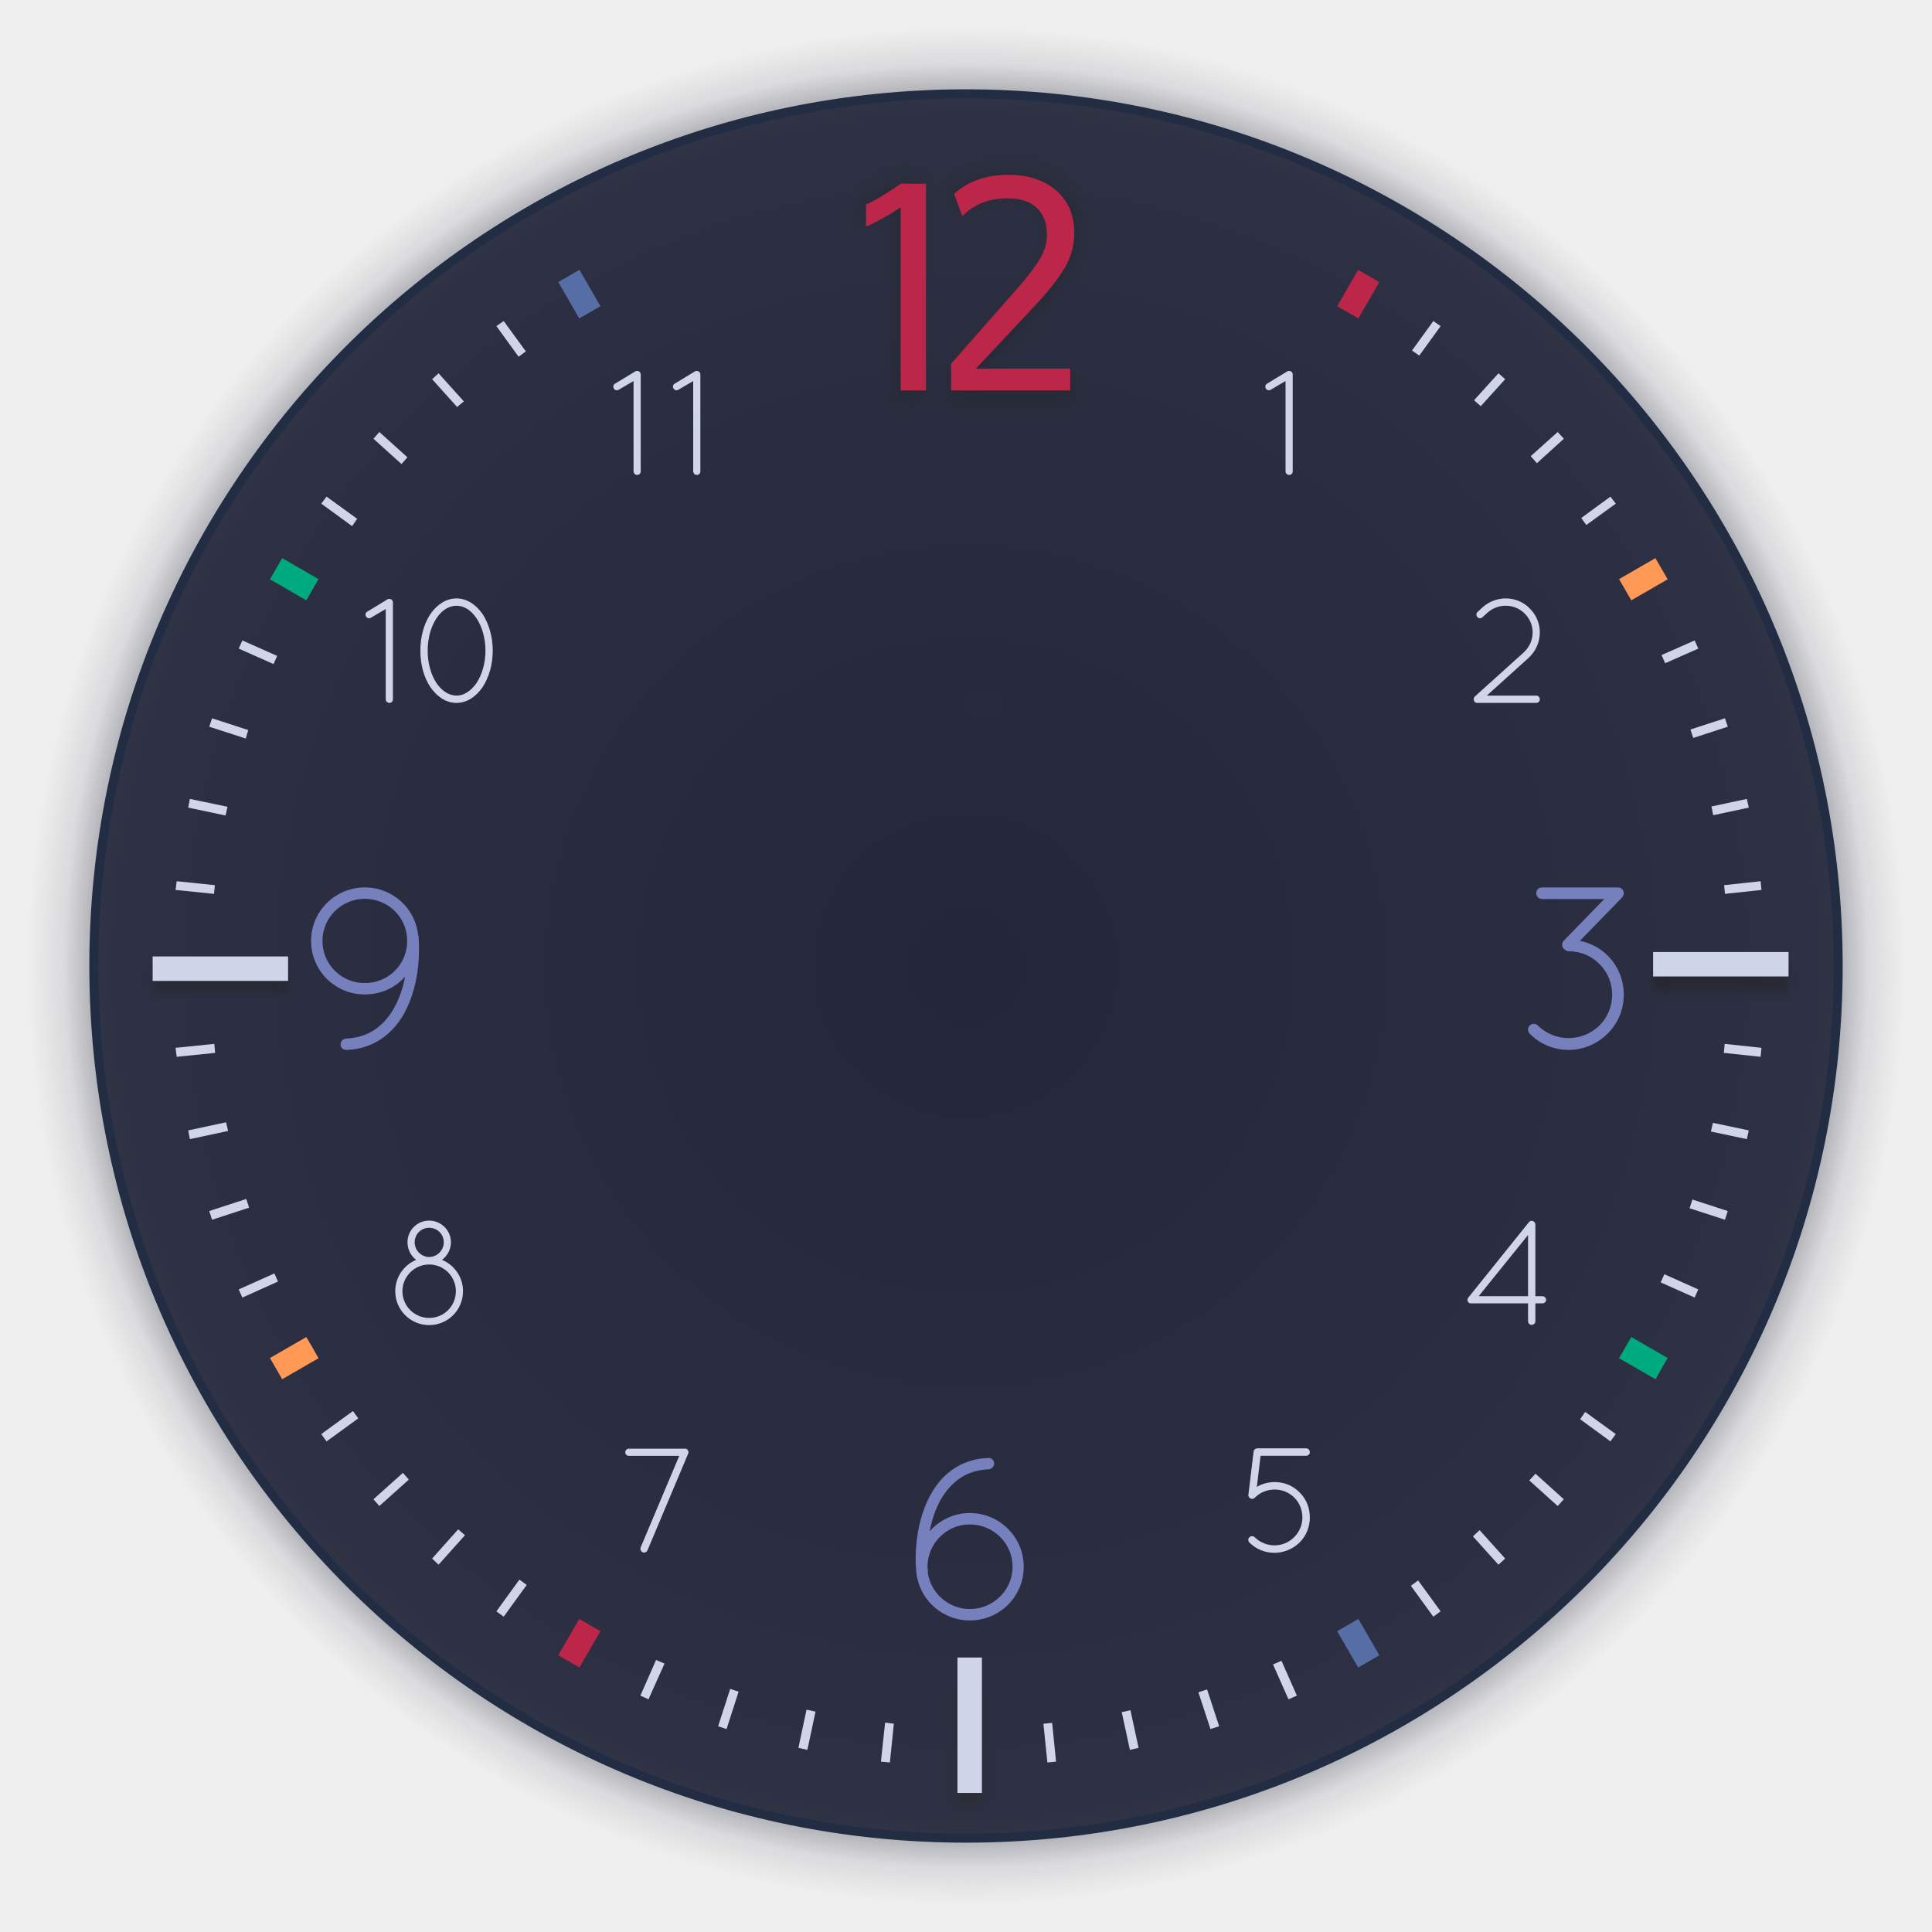
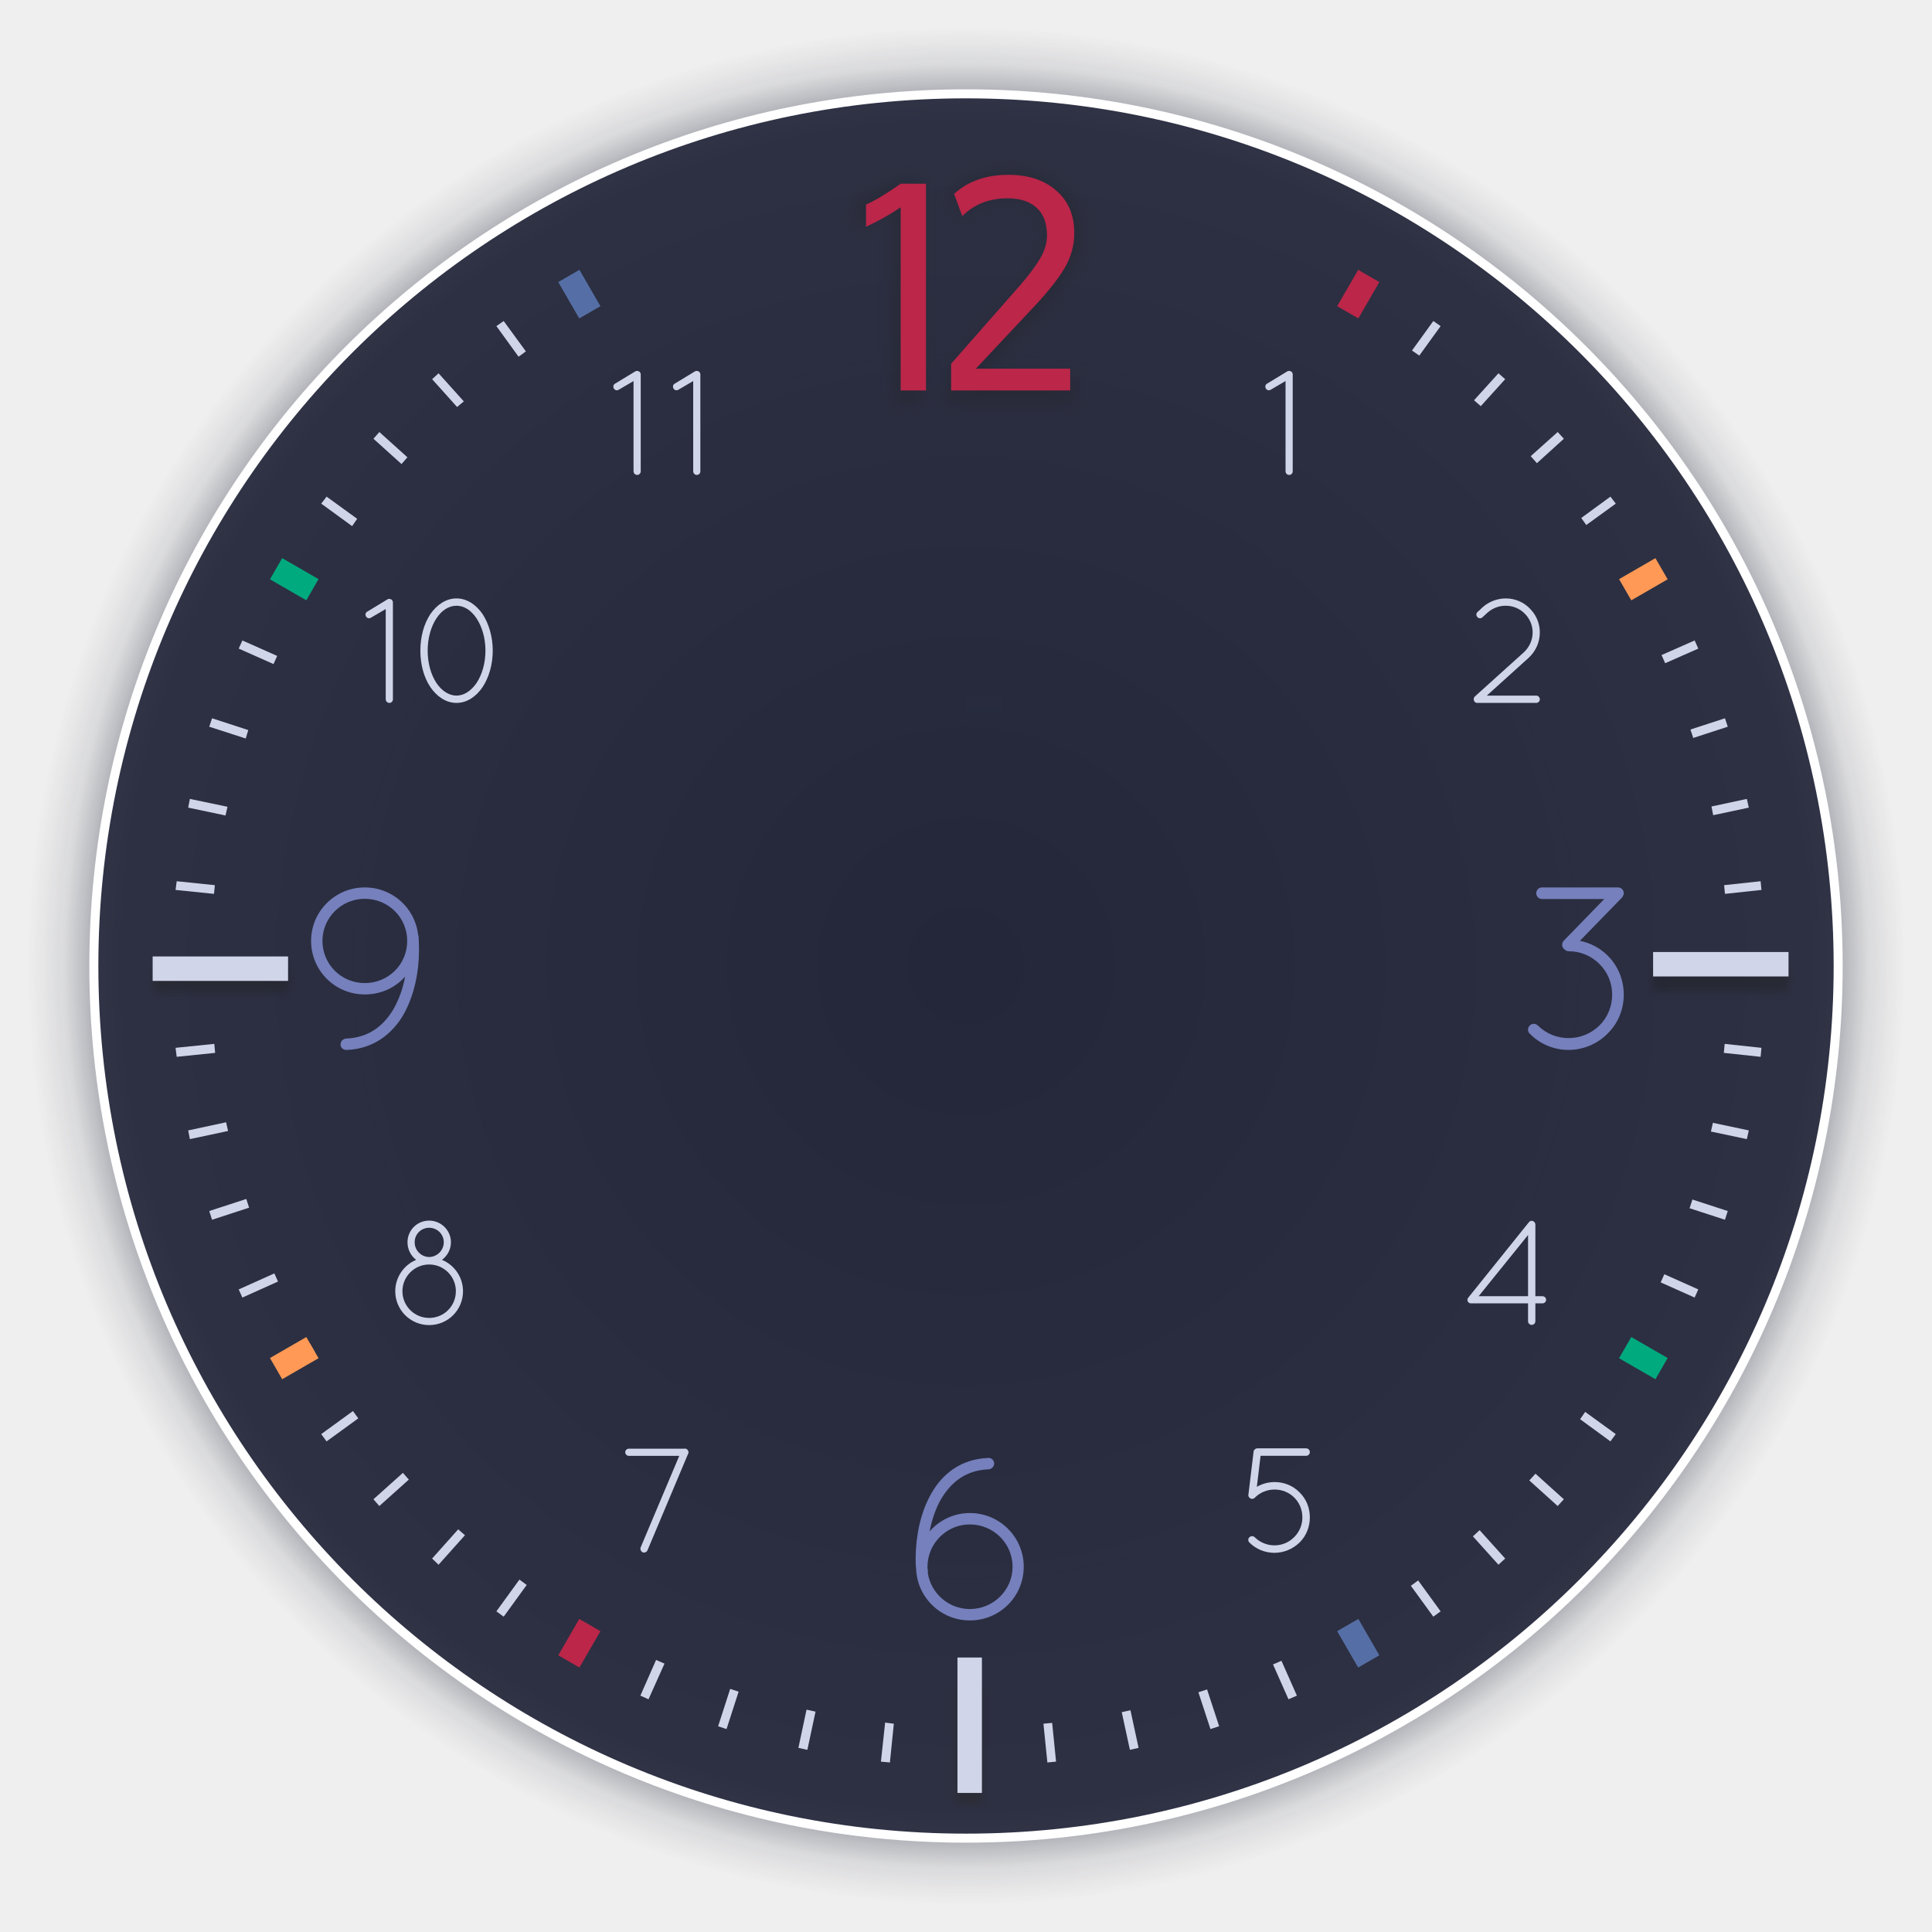
<svg xmlns="http://www.w3.org/2000/svg" xmlns:xlink="http://www.w3.org/1999/xlink" id="svg2" width="214" height="214" version="1.0">
  <style id="current-color-scheme" type="text/css">.ColorScheme-Background { color:#24273a; }
.ColorScheme-Text { color:#d1d5e9; }
.ColorScheme-Highlight { color:#7580bc; }
</style>
  <defs id="defs1131">
    <linearGradient id="linearGradient1085">
      <stop style="stop-color:#24273a;stop-opacity:1;" offset="0" id="stop1077" />
      <stop id="stop1079" offset="0.9" style="stop-color:#24273a;stop-opacity:0.522;" />
      <stop style="stop-color:#24273a;stop-opacity:0.106;" offset="0.96" id="stop1081" />
      <stop style="stop-color:#24273a;stop-opacity:0;" offset="1" id="stop1083" />
    </linearGradient>
    <linearGradient id="linearGradient4011">
      <stop style="stop-color:#232629;stop-opacity:1;" offset="0" id="stop4013" />
      <stop id="stop4019" offset="0.9" style="stop-color:#232629;stop-opacity:0.523;" />
      <stop style="stop-color:#232629;stop-opacity:0.107;" offset="0.96" id="stop4021" />
      <stop style="stop-color:#232629;stop-opacity:0;" offset="1" id="stop4015" />
    </linearGradient>
    <linearGradient id="linearGradient3264">
      <stop style="stop-color:#000000;stop-opacity:1;" offset="0" id="stop3266" />
      <stop id="stop3272" offset="0.683" style="stop-color:#000000;stop-opacity:0.498;" />
      <stop style="stop-color:#000000;stop-opacity:0.141;" offset="0.8" id="stop3274" />
      <stop id="stop3276" offset="0.898" style="stop-color:#000000;stop-opacity:0.031;" />
      <stop style="stop-color:#000000;stop-opacity:0;" offset="1" id="stop3268" />
    </linearGradient>
    <linearGradient id="linearGradient6617">
      <stop style="stop-color:#e7e7e7;stop-opacity:0;" offset="0" id="stop6619" />
      <stop id="stop6625" offset="0.896" style="stop-color:#f3f3f3;stop-opacity:1" />
      <stop style="stop-color:#e3e3e3;stop-opacity:0.999" offset="1" id="stop6621" />
    </linearGradient>
    <linearGradient id="linearGradient5995">
      <stop id="stop5997" offset="0" style="stop-color:#d7d7d7;stop-opacity:1;" />
      <stop id="stop5999" offset="1" style="stop-color:#ffffff;stop-opacity:1" />
    </linearGradient>
    <linearGradient id="linearGradient6876">
      <stop id="stop6878" offset="0" style="stop-color:#ffffff;stop-opacity:1;" />
      <stop id="stop6880" offset="1" style="stop-color:#ffffff;stop-opacity:0;" />
    </linearGradient>
    <linearGradient id="linearGradient6608">
      <stop id="stop6610" offset="0" style="stop-color:#ffffff;stop-opacity:1;" />
      <stop style="stop-color:#f0f0f0;stop-opacity:1;" offset="0.797" id="stop6617" />
      <stop id="stop6612" offset="1" style="stop-color:#e2e2e2;stop-opacity:1;" />
    </linearGradient>
    <linearGradient id="linearGradient6195">
      <stop id="stop6197" offset="0" style="stop-color:#ffffff;stop-opacity:1;" />
      <stop id="stop6199" offset="1" style="stop-color:#ffffff;stop-opacity:0;" />
    </linearGradient>
    <linearGradient id="linearGradient8518">
      <stop id="stop8520" offset="0" style="stop-color:#bd0000;stop-opacity:1;" />
      <stop style="stop-color:#ff4747;stop-opacity:1" offset="0.155" id="stop8522" />
      <stop id="stop8524" offset="0.947" style="stop-color:#9c0000;stop-opacity:1;" />
      <stop id="stop8526" offset="1" style="stop-color:#db0000;stop-opacity:1;" />
    </linearGradient>
    <linearGradient gradientUnits="userSpaceOnUse" y2="117.862" x2="1155.648" y1="283.885" x1="1155.648" id="linearGradient6203" xlink:href="#linearGradient6195" />
    <linearGradient gradientTransform="translate(-1027.636,-20.89631)" y2="53.696" x2="1133.382" y1="21.652" x1="1133.382" gradientUnits="userSpaceOnUse" id="linearGradient6890" xlink:href="#linearGradient6876" />
    <filter color-interpolation-filters="sRGB" id="filter5358-1" x="-0.085" width="1.17" y="-0.082" height="1.164">
      <feGaussianBlur stdDeviation="0.876" id="feGaussianBlur5360-0" />
    </filter>
    <filter color-interpolation-filters="sRGB" id="filter5590" x="-0.061" width="1.123" y="-0.453" height="1.905">
      <feGaussianBlur stdDeviation="0.511" id="feGaussianBlur5592" />
    </filter>
    <filter color-interpolation-filters="sRGB" id="filter5574" x="-0.061" width="1.123" y="-0.453" height="1.905">
      <feGaussianBlur stdDeviation="0.511" id="feGaussianBlur5576" />
    </filter>
    <filter color-interpolation-filters="sRGB" id="filter5578" x="-0.061" width="1.123" y="-0.453" height="1.905">
      <feGaussianBlur stdDeviation="0.511" id="feGaussianBlur5580" />
    </filter>
    <radialGradient xlink:href="#linearGradient4011" id="radialGradient4471" gradientUnits="userSpaceOnUse" cx="1255.872" cy="382.729" fx="1255.872" fy="382.729" r="96.606" />
    <radialGradient xlink:href="#linearGradient1085" id="radialGradient4671" gradientUnits="userSpaceOnUse" cx="1255.872" cy="382.729" fx="1255.872" fy="382.729" r="96.606" gradientTransform="matrix(1.076543,0,0,1.076543,-1252,-312.0245)" />
  </defs>
  <g id="layer1" style="display:none" transform="translate(-1578.136,81.7415)" />
  <g id="layer2" style="display:inline" transform="translate(-1578.136,81.7415)" />
  <g transform="translate(-808.03,413.4746)" style="display:inline" id="layer4" />
  <g transform="translate(-808.03,413.4746)" style="display:inline" id="layer5" />
  <g id="ClockFace" transform="translate(7.000028,6.999992)">
    <rect y="-7" x="-7" height="214" width="214" id="rect4069" style="opacity:0.005;fill:#717171;fill-opacity:1;stroke:none" />
    <circle style="fill:url(#radialGradient4671);fill-opacity:1;stroke:none;stroke-width:1.077" id="path4329" cx="100" cy="100" r="104" />
    <circle style="stroke:none;fill-opacity:1;fill:currentColor;opacity:0.90;" id="path5099" cx="100.006" cy="100.006" r="96.606" class="ColorScheme-Background" />
    <path style="enable-background:accumulate;marker:none;stroke-width:0.995px;stroke:none;fill-opacity:1;fill:currentColor;visibility:visible;overflow:visible;display:inline;text-anchor:start;baseline-shift:baseline;direction:ltr;writing-mode:lr-tb;text-transform:none;word-spacing:normal;letter-spacing:normal;text-decoration-line:none;text-decoration:none;text-align:start;text-indent:0;-inkscape-font-specification:Sans;font-family:Sans;line-height:normal;font-size:medium;font-stretch:normal;font-weight:normal;font-variant:normal;font-style:normal;" d="m 56.565,23.55 -0.839,0.498 2.083,3.579 c 0.276,-0.163 0.561,-0.307 0.839,-0.467 z m 87.427,0 -2.021,3.516 c 0.291,0.166 0.582,0.328 0.871,0.498 l 2.021,-3.516 z m -95.2,5.01 -0.808,0.56 2.456,3.392 c 0.267,-0.198 0.538,-0.396 0.808,-0.591 z m 102.972,0 -2.362,3.267 c 0.265,0.191 0.545,0.366 0.808,0.56 l 2.363,-3.267 z m -110.185,5.788 -0.715,0.653 2.767,3.081 c 0.239,-0.219 0.505,-0.407 0.746,-0.622 z m 117.398,0 -2.704,2.987 c 0.246,0.22 0.502,0.431 0.746,0.653 l 2.705,-2.987 z m -123.958,6.504 -0.653,0.747 3.109,2.801 c 0.218,-0.246 0.432,-0.503 0.653,-0.747 z m 130.519,0 -2.985,2.676 c 0.232,0.254 0.455,0.521 0.684,0.778 l 2.985,-2.707 z m -136.364,7.157 -0.591,0.778 3.42,2.489 c 0.191,-0.267 0.365,-0.544 0.56,-0.809 z m 142.209,0 -3.234,2.365 c 0.19,0.258 0.373,0.518 0.56,0.778 l 3.264,-2.365 z m -147.308,7.717 -0.497,0.871 3.669,2.116 c 0.165,-0.29 0.329,-0.583 0.497,-0.871 z m 152.407,0 -3.483,2.023 c 0.169,0.289 0.332,0.58 0.498,0.871 l 3.482,-2.023 z m -156.635,8.215 -0.404,0.902 3.855,1.712 c 0.133,-0.304 0.268,-0.6 0.404,-0.902 z m 160.863,0 -3.669,1.618 c 0.136,0.3 0.273,0.6 0.405,0.902 l 3.669,-1.618 z m -164.221,8.62 -0.311,0.934 4.042,1.307 c 0.098,-0.307 0.179,-0.628 0.28,-0.934 z m 167.578,0 -3.824,1.245 c 0.102,0.308 0.213,0.624 0.311,0.934 l 3.825,-1.245 z m -170.035,8.931 -0.187,0.965 4.135,0.871 c 0.066,-0.323 0.148,-0.643 0.218,-0.965 z m 172.46,0 -3.917,0.84 c 0.069,0.319 0.121,0.644 0.186,0.965 l 3.948,-0.84 z m -173.921,9.118 -0.124,0.965 4.259,0.436 c 0.031,-0.321 0.059,-0.645 0.093,-0.965 l -4.228,-0.436 z m 175.445,0 -4.042,0.436 c 0.035,0.32 0.063,0.644 0.094,0.965 l 4.042,-0.436 -0.094,-0.965 z m -171.279,18.017 -4.29,0.436 0.124,0.996 4.259,-0.436 c -0.037,-0.331 -0.061,-0.663 -0.093,-0.996 z m 167.299,0 c -0.033,0.332 -0.057,0.665 -0.094,0.996 l 4.073,0.436 0.094,-0.996 z m -165.993,8.682 -4.197,0.902 0.187,0.965 4.228,-0.902 c -0.071,-0.321 -0.151,-0.642 -0.218,-0.965 z m 164.687,0.062 c -0.067,0.322 -0.147,0.644 -0.218,0.965 l 3.98,0.84 0.217,-0.965 z m -162.449,8.433 -4.104,1.338 0.311,0.965 4.104,-1.338 c -0.107,-0.322 -0.208,-0.641 -0.311,-0.965 z m 160.179,0.062 c -0.104,0.324 -0.204,0.643 -0.311,0.965 l 3.917,1.276 0.311,-0.965 z m -157.07,8.184 -3.949,1.774 0.404,0.902 3.949,-1.774 c -0.137,-0.302 -0.271,-0.599 -0.404,-0.902 z m 153.961,0.093 c -0.134,0.302 -0.268,0.602 -0.404,0.902 l 3.761,1.68 0.404,-0.902 z m -149.982,7.748 -3.793,2.178 0.497,0.871 3.793,-2.178 c -0.169,-0.288 -0.332,-0.581 -0.497,-0.871 z m 146.002,0.093 c -0.167,0.291 -0.327,0.583 -0.497,0.871 l 3.607,2.085 0.497,-0.871 z m -141.276,7.313 -3.513,2.552 0.591,0.809 3.513,-2.552 c -0.199,-0.269 -0.395,-0.537 -0.591,-0.809 z m 136.488,0.093 c -0.192,0.266 -0.364,0.545 -0.56,0.809 l 3.358,2.458 0.59,-0.809 z m -130.954,6.753 -3.264,2.925 0.653,0.747 3.265,-2.925 c -0.223,-0.245 -0.433,-0.5 -0.653,-0.747 z m 125.451,0.093 c -0.226,0.252 -0.456,0.497 -0.684,0.747 l 3.14,2.832 0.684,-0.747 z m -119.326,6.161 -2.891,3.236 0.715,0.685 2.923,-3.267 c -0.247,-0.22 -0.502,-0.431 -0.746,-0.653 z m 113.139,0.093 c -0.249,0.227 -0.493,0.46 -0.746,0.685 l 2.829,3.143 0.746,-0.685 z m -106.361,5.477 -2.549,3.516 0.808,0.591 2.549,-3.516 c -0.27,-0.195 -0.541,-0.394 -0.808,-0.591 z m 99.552,0.093 c -0.269,0.197 -0.538,0.397 -0.808,0.591 l 2.487,3.423 0.809,-0.591 z m -92.184,4.761 -2.176,3.765 0.839,0.498 2.176,-3.796 c -0.279,-0.159 -0.563,-0.304 -0.839,-0.467 z m 84.815,0.062 c -0.282,0.165 -0.556,0.337 -0.839,0.498 l 2.114,3.703 0.871,-0.498 z m -77.043,3.983 -1.741,3.952 0.902,0.405 1.772,-3.952 c -0.312,-0.137 -0.623,-0.264 -0.933,-0.405 z m 69.27,0.093 c -0.306,0.138 -0.624,0.27 -0.933,0.405 l 1.711,3.859 0.932,-0.405 z m -61.062,3.112 -1.337,4.139 0.933,0.311 1.337,-4.139 c -0.312,-0.1 -0.622,-0.208 -0.933,-0.311 z m 52.823,0.062 c -0.32,0.106 -0.641,0.209 -0.963,0.311 l 1.337,4.076 0.963,-0.311 z m -44.366,2.24 -0.902,4.232 0.995,0.218 0.902,-4.232 c -0.332,-0.069 -0.664,-0.145 -0.995,-0.218 z m 35.878,0.062 c -0.325,0.07 -0.637,0.151 -0.963,0.218 l 0.902,4.17 0.963,-0.218 z m -27.173,1.369 -0.466,4.325 0.995,0.093 0.436,-4.294 c -0.323,-0.032 -0.642,-0.088 -0.964,-0.124 z m 18.499,0.031 c -0.321,0.035 -0.641,0.062 -0.964,0.093 l 0.436,4.294 0.963,-0.093 z" id="path5480" class="ColorScheme-Text" />
    <path id="path6204" d="m 104.818,11.965 c 2.36,2e-5 4.25,0.621 5.67,1.862 1.432,1.23 2.148,2.914 2.148,5.05 0,1.454 -0.375,2.824 -1.124,4.11 -0.749,1.275 -1.901,2.746 -3.456,4.412 l -7.096,7.566 h 11.19 V 37.55 H 98.023 v -3.171 l 8.07,-9.177 c 1.095,-1.253 1.918,-2.343 2.466,-3.271 0.559,-0.94 0.838,-1.868 0.838,-2.785 0,-1.432 -0.408,-2.522 -1.224,-3.272 -0.816,-0.749 -1.963,-1.124 -3.44,-1.124 -2.192,3e-5 -3.987,0.705 -5.385,2.114 l -0.973,-2.634 c 1.644,-1.51 3.791,-2.265 6.442,-2.265 m -12.782,1.057 h 3.003 V 37.55 H 92.036 V 15.824 c -1.376,0.917 -2.746,1.683 -4.11,2.298 V 15.488 c 1.074,-0.47 2.443,-1.292 4.11,-2.466" style="font-style:normal;font-variant:normal;font-weight:normal;font-stretch:normal;font-size:40px;line-height:125%;font-family:Oxygen;-inkscape-font-specification:Oxygen;text-align:start;letter-spacing:0px;word-spacing:0px;writing-mode:lr-tb;text-anchor:start;fill:#232629;fill-opacity:0.443;stroke:none;stroke-width:0.859;filter:url(#filter5358-1)" />
    <path id="path6197" d="m 104.696,12.365 c 2.204,3e-5 3.968,0.58 5.293,1.738 1.337,1.149 2.005,2.72 2.005,4.714 0,1.357 -0.35,2.637 -1.05,3.837 -0.7,1.19 -1.775,2.563 -3.226,4.119 l -6.625,7.064 H 111.54 v 2.412 H 98.352 v -2.96 l 7.534,-8.567 c 1.022,-1.169 1.791,-2.187 2.303,-3.054 0.522,-0.877 0.782,-1.744 0.782,-2.6 0,-1.336 -0.381,-2.355 -1.143,-3.054 -0.762,-0.7 -1.833,-1.049 -3.211,-1.049 -2.046,10e-6 -3.722,0.658 -5.027,1.974 l -0.909,-2.459 c 1.534,-1.41 3.539,-2.114 6.014,-2.114 M 92.763,13.352 H 95.567 V 36.25 H 92.763 V 15.967 c -1.284,0.856 -2.563,1.571 -3.837,2.146 v -2.459 c 1.002,-0.438 2.281,-1.206 3.837,-2.302" style="font-style:normal;font-variant:normal;font-weight:normal;font-stretch:normal;font-size:40px;line-height:125%;font-family:Oxygen;-inkscape-font-specification:Oxygen;text-align:start;letter-spacing:0px;word-spacing:0px;writing-mode:lr-tb;text-anchor:start;fill:#bb2649;fill-opacity:1;stroke:none;stroke-width:0.802" class="ColorSneme-Highlight  ColorScheme-Highlight" />
    <rect y="580.171" x="927.479" height="2.709" width="20" id="rect5549" style="fill:#212121;fill-opacity:0.413;stroke:none;filter:url(#filter5590)" transform="matrix(0.7491866,0,0,1,-684.8383,-480.017)" />
    <rect style="stroke-width:0.866;stroke:none;fill-opacity:1;fill:currentColor;" id="rect5442" width="15" height="2.709" x="9.908" y="98.942" class="ColorSneme-Highlight  ColorScheme-Text" />
    <rect style="fill:#1c1c1c;fill-opacity:0.361;stroke:none;filter:url(#filter5574)" id="rect5531" width="20" height="2.709" x="1088.579" y="580.172" transform="matrix(0.7558156,0,0,1,-646.7648,-480.017)" />
    <rect y="-1323.934" x="349.026" height="2.709" width="20" id="rect5571" style="fill:#2a2a2a;fill-opacity:0.524;stroke:none;filter:url(#filter5578)" transform="matrix(0,0.6404856,-1,0,-1222.262,-43.5462)" />
    <rect transform="rotate(90)" style="stroke-width:0.866;stroke:none;fill-opacity:1;fill:currentColor;" id="rect5448" width="15" height="2.709" x="176.597" y="-101.763" class="ColorSneme-Highlight  ColorScheme-Text" />
-     <circle id="path5627" style="fill:none;stroke:#222d44;stroke-opacity:1" cx="100.001" cy="99.999" r="96.606" class="ColorScheme-Background" />
+     <circle id="path5627" style="fill:none;stroke:#ffffff;stroke-opacity:1" cx="100.001" cy="99.999" r="96.606" class="ColorScheme-Background" />
    <path id="path6063" style="fill:#ff9955;fill-opacity:1;stroke:none" d="m 172.337,57.148 4.027,-2.325 1.355,2.346 -4.027,2.325 z m -149.435,86.276 4.027,-2.325 1.355,2.346 -4.027,2.325 z" class="ColorSneme-Highlight  ColorScheme-Highlight" />
    <path d="m 141.113,26.916 2.325,-4.027 2.346,1.355 -2.325,4.027 z m -86.276,149.435 2.325,-4.027 2.346,1.355 -2.325,4.027 z" style="fill:#bb2649;fill-opacity:1;stroke:none" id="path6065" class="ColorSneme-Highlight  ColorScheme-Highlight" />
    <path id="path6067" style="fill:#00aa7f;fill-opacity:1;stroke:none" d="m 26.929,59.494 -4.027,-2.325 1.355,-2.346 4.027,2.325 z m 149.435,86.276 -4.027,-2.325 1.355,-2.346 4.027,2.325 z" class="ColorSneme-Highlight  ColorScheme-Highlight" />
    <path d="m 57.161,28.27 -2.325,-4.027 2.346,-1.355 2.325,4.027 z m 86.276,149.435 -2.325,-4.027 2.346,-1.355 2.325,4.027 z" style="fill:#556fa6;fill-opacity:1;stroke:none" id="path6069" class="ColorSneme-Highlight  ColorScheme-Highlight" />
    <path id="path4338" style="stroke-opacity:1;stroke-linejoin:miter;stroke-linecap:butt;stroke-width:0.526px;stroke:none;fill-opacity:1;fill:currentColor;text-anchor:start;writing-mode:lr-tb;word-spacing:0px;letter-spacing:0px;text-align:start;-inkscape-font-specification:'Quicksand, Normal';font-family:Quicksand;line-height:125%;font-size:medium;font-stretch:normal;font-weight:normal;font-variant:normal;font-style:normal;" d="m 156.351,70.743 c 0.066,0.083 0.182,0.116 0.298,0.116 h 0.066 6.448 c 0.215,0 0.397,-0.182 0.397,-0.397 0,-0.231 -0.182,-0.413 -0.397,-0.413 h -5.473 l 4.629,-4.183 c 0.827,-0.761 1.24,-1.786 1.24,-2.811 0,-0.893 -0.314,-1.802 -0.992,-2.53 -0.744,-0.843 -1.769,-1.24 -2.778,-1.24 -0.909,0 -1.835,0.331 -2.563,0.975 l -0.562,0.529 c -0.165,0.132 -0.182,0.397 -0.017,0.562 0.132,0.165 0.397,0.182 0.562,0.017 l 0.562,-0.513 c 0.579,-0.513 1.29,-0.761 2.017,-0.761 0.81,0 1.62,0.331 2.199,0.975 0.513,0.562 0.777,1.273 0.777,1.984 0,0.827 -0.347,1.62 -0.992,2.216 l -5.407,4.877 c -0.165,0.165 -0.165,0.413 -0.017,0.595 z" class="ColorScheme-Text" />
    <path id="path4340" style="stroke-opacity:1;stroke-linejoin:miter;stroke-linecap:butt;stroke-width:0.818px;stroke:none;fill-opacity:1;fill:currentColor;text-anchor:start;writing-mode:lr-tb;word-spacing:0px;letter-spacing:0px;text-align:start;-inkscape-font-specification:'Quicksand, Normal';font-family:Quicksand;line-height:125%;font-size:medium;font-stretch:normal;font-weight:normal;font-variant:normal;font-style:normal;" d="m 172.783,92.222 c 0.051,-0.077 0.077,-0.18 0.077,-0.283 0,-0.36 -0.283,-0.643 -0.643,-0.643 h -8.409 c -0.36,0 -0.643,0.283 -0.643,0.643 0,0.36 0.283,0.643 0.643,0.643 h 6.891 l -4.474,4.603 c -0.257,0.257 -0.257,0.669 0,0.926 0,0 0.026,0 0.026,0 0.129,0.154 0.309,0.257 0.514,0.257 1.234,0 2.469,0.463 3.394,1.414 0.951,0.926 1.414,2.16 1.414,3.394 0,1.234 -0.463,2.469 -1.414,3.42 -0.951,0.926 -2.186,1.389 -3.42,1.389 -1.234,0 -2.443,-0.463 -3.394,-1.389 -0.257,-0.257 -0.669,-0.257 -0.9,0 -0.257,0.257 -0.257,0.669 0,0.9 1.183,1.209 2.751,1.8 4.294,1.8 0,0 0,0 0,0 1.569,0 3.137,-0.617 4.32,-1.8 1.209,-1.183 1.8,-2.751 1.8,-4.32 0,-1.569 -0.591,-3.137 -1.774,-4.32 C 170.211,97.982 169.131,97.442 168,97.211 l 4.654,-4.783 c 0.051,-0.051 0.103,-0.129 0.129,-0.206 z" class="ColorSneme-Highlight  ColorScheme-Highlight" />
    <path id="path4342" style="stroke-opacity:1;stroke-linejoin:miter;stroke-linecap:butt;stroke-width:0.526px;stroke:none;fill-opacity:1;fill:currentColor;text-anchor:start;writing-mode:lr-tb;word-spacing:0px;letter-spacing:0px;text-align:start;-inkscape-font-specification:'Quicksand, Normal';font-family:Quicksand;line-height:125%;font-size:medium;font-stretch:normal;font-weight:normal;font-variant:normal;font-style:normal;" d="m 162.257,139.354 c 0,0.215 0.182,0.397 0.397,0.397 0.231,0 0.413,-0.182 0.413,-0.397 v -1.984 h 0.777 c 0.231,0 0.413,-0.182 0.413,-0.397 0,-0.215 -0.182,-0.397 -0.413,-0.397 h -0.777 v -7.936 -0.05 c 0,-0.016 -0.017,-0.033 -0.017,-0.066 -0.033,-0.066 -0.066,-0.149 -0.132,-0.198 -0.182,-0.149 -0.413,-0.132 -0.562,0.05 l -0.017,0.016 -6.696,8.333 c -0.149,0.165 -0.132,0.43 0.05,0.562 0.066,0.066 0.165,0.083 0.248,0.083 h 0.033 0.017 6.266 v 1.984 z m -5.473,-2.778 5.473,-6.779 v 6.779 z" class="ColorScheme-Text" />
    <path id="path4344" style="stroke-opacity:1;stroke-linejoin:miter;stroke-linecap:butt;stroke-width:0.526px;stroke:none;fill-opacity:1;fill:currentColor;text-anchor:start;writing-mode:lr-tb;word-spacing:0px;letter-spacing:0px;text-align:start;-inkscape-font-specification:'Quicksand, Normal';font-family:Quicksand;line-height:125%;font-size:medium;font-stretch:normal;font-weight:normal;font-variant:normal;font-style:normal;" d="m 134.167,165 c 0.992,0 2.017,-0.397 2.778,-1.141 0.777,-0.761 1.141,-1.786 1.141,-2.778 0,-1.025 -0.364,-2.017 -1.141,-2.778 -0.761,-0.777 -1.753,-1.141 -2.761,-1.141 -0.694,0 -1.372,0.182 -1.968,0.529 l 0.413,-3.439 h 5.043 c 0.231,0 0.413,-0.165 0.413,-0.413 0,-0.231 -0.182,-0.413 -0.413,-0.413 h -5.39 c -0.099,0 -0.198,0.033 -0.265,0.099 -0.099,0.066 -0.165,0.165 -0.165,0.298 l -0.562,4.663 c 0,0.033 -0.017,0.066 -0.017,0.083 0,0.05 0,0.099 0.017,0.132 0,0.016 0,0.033 0.017,0.05 v 0.016 c 0.017,0.05 0.05,0.099 0.099,0.132 0.149,0.165 0.413,0.165 0.579,0 0.612,-0.612 1.389,-0.909 2.199,-0.909 0.794,0 1.587,0.298 2.182,0.893 0.595,0.595 0.893,1.389 0.893,2.199 0,0.794 -0.298,1.571 -0.909,2.182 -0.612,0.612 -1.389,0.909 -2.182,0.909 -0.794,0 -1.571,-0.298 -2.182,-0.893 -0.165,-0.165 -0.43,-0.165 -0.595,0 -0.165,0.149 -0.165,0.413 0,0.579 0.761,0.761 1.769,1.141 2.778,1.141 z" class="ColorScheme-Text" />
    <path id="path4346" style="stroke-opacity:1;stroke-linejoin:miter;stroke-linecap:butt;stroke-width:0.819px;stroke:none;fill-opacity:1;fill:currentColor;text-anchor:start;writing-mode:lr-tb;word-spacing:0px;letter-spacing:0px;text-align:start;-inkscape-font-specification:'Quicksand, Normal';font-family:Quicksand;line-height:125%;font-size:medium;font-stretch:normal;font-weight:normal;font-variant:normal;font-style:normal;" d="m 94.422,165.563 c 0,0.412 0,0.798 0.051,1.184 0.103,3.193 2.729,5.742 5.948,5.742 3.322,0 5.974,-2.652 5.974,-5.948 0,-3.27 -2.652,-5.948 -5.974,-5.948 -1.777,0 -3.373,0.798 -4.455,2.034 0.257,-1.287 0.669,-2.549 1.287,-3.605 1.133,-1.88 2.729,-3.167 5.253,-3.27 0.335,-0.026 0.618,-0.309 0.618,-0.669 -0.026,-0.335 -0.309,-0.618 -0.644,-0.592 -2.987,0.103 -5.072,1.725 -6.308,3.914 -1.236,2.137 -1.725,4.764 -1.751,7.158 z m 1.313,0.978 c 0,-2.575 2.111,-4.686 4.686,-4.686 2.626,0 4.738,2.111 4.738,4.686 0,2.575 -2.111,4.686 -4.738,4.686 -2.369,0 -4.352,-1.777 -4.661,-4.068 0.026,-0.052 0.026,-0.103 0.026,-0.18 -0.026,-0.103 -0.051,-0.206 -0.051,-0.335 v -0.103 z" class="ColorSneme-Highlight  ColorScheme-Highlight" />
    <path id="path4348" style="stroke-opacity:1;stroke-linejoin:miter;stroke-linecap:butt;stroke-width:0.526px;stroke:none;fill-opacity:1;fill:currentColor;text-anchor:start;writing-mode:lr-tb;word-spacing:0px;letter-spacing:0px;text-align:start;-inkscape-font-specification:'Quicksand, Normal';font-family:Quicksand;line-height:125%;font-size:medium;font-stretch:normal;font-weight:normal;font-variant:normal;font-style:normal;" d="m 64.189,164.939 c 0.066,0.033 0.099,0.033 0.165,0.033 0.149,0 0.298,-0.099 0.364,-0.248 l 4.481,-10.648 c 0.05,-0.066 0.066,-0.132 0.066,-0.215 0,-0.05 -0.017,-0.083 -0.033,-0.132 -0.033,-0.099 -0.116,-0.198 -0.215,-0.248 -0.083,-0.033 -0.165,-0.033 -0.248,-0.016 h -6.118 c -0.215,0 -0.397,0.182 -0.397,0.397 0,0.215 0.182,0.397 0.397,0.397 h 5.588 l -4.282,10.152 c -0.066,0.198 0.033,0.446 0.231,0.529 z" class="ColorScheme-Text" />
    <path id="path4350" style="stroke-opacity:1;stroke-linejoin:miter;stroke-linecap:butt;stroke-width:0.526px;stroke:none;fill-opacity:1;fill:currentColor;text-anchor:start;writing-mode:lr-tb;word-spacing:0px;letter-spacing:0px;text-align:start;-inkscape-font-specification:'Quicksand, Normal';font-family:Quicksand;line-height:125%;font-size:medium;font-stretch:normal;font-weight:normal;font-variant:normal;font-style:normal;" d="m 38.137,130.599 c 0,0.81 0.38,1.505 0.959,1.951 -1.356,0.562 -2.315,1.918 -2.315,3.472 0,2.083 1.686,3.753 3.753,3.753 2.083,0 3.753,-1.67 3.753,-3.753 0,-1.554 -0.959,-2.91 -2.331,-3.472 0.595,-0.446 0.992,-1.141 0.992,-1.951 0,-1.323 -1.091,-2.397 -2.414,-2.397 -1.339,0 -2.397,1.075 -2.397,2.397 z m -0.562,5.423 c 0,-1.62 1.323,-2.96 2.96,-2.96 1.653,0 2.96,1.339 2.96,2.96 0,1.637 -1.306,2.96 -2.96,2.96 -1.637,0 -2.96,-1.323 -2.96,-2.96 z m 1.356,-5.423 c 0,-0.893 0.711,-1.604 1.604,-1.604 0.893,0 1.62,0.711 1.62,1.604 0,0.893 -0.727,1.62 -1.62,1.637 -0.893,-0.016 -1.604,-0.744 -1.604,-1.637 z" class="ColorScheme-Text" />
    <path id="path4352" style="stroke-opacity:1;stroke-linejoin:miter;stroke-linecap:butt;stroke-width:0.818px;stroke:none;fill-opacity:1;fill:currentColor;text-anchor:start;writing-mode:lr-tb;word-spacing:0px;letter-spacing:0px;text-align:start;-inkscape-font-specification:'Quicksand, Normal';font-family:Quicksand;line-height:125%;font-size:medium;font-stretch:normal;font-weight:normal;font-variant:normal;font-style:normal;" d="m 27.457,97.211 c 0,3.317 2.674,5.94 5.94,5.94 1.8,0 3.394,-0.746 4.474,-1.98 -0.231,1.286 -0.669,2.52 -1.286,3.6 -1.106,1.877 -2.751,3.163 -5.246,3.266 -0.36,0.026 -0.617,0.309 -0.617,0.669 0,0.334 0.283,0.591 0.643,0.591 h 0.026 c 2.957,-0.103 5.066,-1.774 6.3,-3.909 1.209,-2.134 1.723,-4.783 1.723,-7.174 0,-0.54 -0.026,-1.054 -0.051,-1.543 -0.026,-0.051 -0.026,-0.077 -0.051,-0.129 -0.334,-2.957 -2.829,-5.246 -5.914,-5.246 -3.266,0 -5.94,2.649 -5.94,5.914 z m 5.94,4.68 c -2.571,0 -4.68,-2.057 -4.68,-4.68 0,-2.571 2.109,-4.654 4.68,-4.654 2.623,0 4.706,2.083 4.706,4.654 0,2.623 -2.083,4.68 -4.706,4.68 z" class="ColorSneme-Highlight  ColorScheme-Highlight" />
    <path d="m 35.727,70.462 c 0,0.215 0.182,0.397 0.397,0.397 0.231,0 0.397,-0.182 0.397,-0.397 V 59.831 c 0.017,-0.099 0,-0.198 -0.05,-0.298 -0.099,-0.182 -0.364,-0.248 -0.546,-0.149 l -2.232,1.356 c -0.198,0.099 -0.265,0.331 -0.149,0.546 0.066,0.116 0.198,0.198 0.347,0.198 0.066,0 0.149,-0.033 0.198,-0.066 l 1.637,-0.959 V 70.462 Z" style="stroke-opacity:1;stroke-linejoin:miter;stroke-linecap:butt;stroke-width:0.526px;stroke:none;fill-opacity:1;fill:currentColor;text-anchor:start;writing-mode:lr-tb;word-spacing:0px;letter-spacing:0px;text-align:start;-inkscape-font-specification:'Quicksand, Normal';font-family:Quicksand;line-height:125%;font-size:medium;font-stretch:normal;font-weight:normal;font-variant:normal;font-style:normal;" id="path4354" class="ColorScheme-Text" />
    <path d="m 40.67,69.106 c 0.711,1.042 1.72,1.753 2.893,1.753 1.174,0 2.182,-0.711 2.893,-1.753 0.694,-1.058 1.124,-2.48 1.124,-4.034 0,-1.554 -0.43,-2.976 -1.124,-4.051 -0.711,-1.025 -1.72,-1.736 -2.893,-1.736 -1.174,0 -2.182,0.711 -2.893,1.736 -0.711,1.075 -1.108,2.497 -1.108,4.051 0,1.554 0.397,2.976 1.108,4.034 z m 0.678,-7.622 c 0.595,-0.909 1.389,-1.389 2.216,-1.389 0,0 0,0 0,0 0.827,0 1.604,0.479 2.216,1.389 0.595,0.893 0.992,2.166 0.992,3.588 0,1.422 -0.397,2.695 -0.992,3.588 -0.612,0.876 -1.389,1.389 -2.216,1.389 -0.827,0 -1.62,-0.513 -2.216,-1.389 -0.595,-0.893 -0.976,-2.166 -0.976,-3.588 0,-1.422 0.38,-2.695 0.976,-3.588 z" style="stroke-opacity:1;stroke-linejoin:miter;stroke-linecap:butt;stroke-width:0.526px;stroke:none;fill-opacity:1;fill:currentColor;text-anchor:start;writing-mode:lr-tb;word-spacing:0px;letter-spacing:0px;text-align:start;-inkscape-font-specification:'Quicksand, Normal';font-family:Quicksand;line-height:125%;font-size:medium;font-stretch:normal;font-weight:normal;font-variant:normal;font-style:normal;" id="path4356" class="ColorScheme-Text" />
    <path d="m 63.176,45.21 c 0,0.215 0.182,0.397 0.397,0.397 0.231,0 0.397,-0.182 0.397,-0.397 V 34.579 c 0.017,-0.099 0,-0.198 -0.05,-0.298 -0.099,-0.182 -0.364,-0.248 -0.546,-0.149 l -2.232,1.356 c -0.198,0.099 -0.265,0.331 -0.149,0.546 0.066,0.116 0.198,0.198 0.347,0.198 0.066,0 0.149,-0.033 0.198,-0.066 l 1.637,-0.959 V 45.21 Z" style="stroke-opacity:1;stroke-linejoin:miter;stroke-linecap:butt;stroke-width:0.526px;stroke:none;fill-opacity:1;fill:currentColor;text-anchor:start;writing-mode:lr-tb;word-spacing:0px;letter-spacing:0px;text-align:start;-inkscape-font-specification:'Quicksand, Normal';font-family:Quicksand;line-height:125%;font-size:medium;font-stretch:normal;font-weight:normal;font-variant:normal;font-style:normal;" id="path4358" class="ColorScheme-Text" />
    <path d="m 69.783,45.21 c 0,0.215 0.182,0.397 0.397,0.397 0.231,0 0.397,-0.182 0.397,-0.397 V 34.579 c 0.017,-0.099 0,-0.198 -0.05,-0.298 -0.099,-0.182 -0.364,-0.248 -0.546,-0.149 l -2.232,1.356 c -0.198,0.099 -0.265,0.331 -0.149,0.546 0.066,0.116 0.198,0.198 0.347,0.198 0.066,0 0.149,-0.033 0.198,-0.066 l 1.637,-0.959 V 45.21 Z" style="stroke-opacity:1;stroke-linejoin:miter;stroke-linecap:butt;stroke-width:0.526px;stroke:none;fill-opacity:1;fill:currentColor;text-anchor:start;writing-mode:lr-tb;word-spacing:0px;letter-spacing:0px;text-align:start;-inkscape-font-specification:'Quicksand, Normal';font-family:Quicksand;line-height:125%;font-size:medium;font-stretch:normal;font-weight:normal;font-variant:normal;font-style:normal;" id="path4360" class="ColorScheme-Text" />
    <path id="path4336" style="stroke-opacity:1;stroke-linejoin:miter;stroke-linecap:butt;stroke-width:0.526px;stroke:none;fill-opacity:1;fill:currentColor;text-anchor:start;writing-mode:lr-tb;word-spacing:0px;letter-spacing:0px;text-align:start;-inkscape-font-specification:'Quicksand, Normal';font-family:Quicksand;line-height:125%;font-size:medium;font-stretch:normal;font-weight:normal;font-variant:normal;font-style:normal;" d="m 135.395,45.21 c 0,0.215 0.182,0.397 0.397,0.397 0.231,0 0.397,-0.182 0.397,-0.397 V 34.579 c 0.017,-0.099 0,-0.198 -0.05,-0.298 -0.099,-0.182 -0.364,-0.248 -0.546,-0.149 l -2.232,1.356 c -0.198,0.099 -0.265,0.331 -0.149,0.546 0.066,0.116 0.198,0.198 0.347,0.198 0.066,0 0.149,-0.033 0.198,-0.066 l 1.637,-0.959 z" class="ColorScheme-Text" />
    <rect style="stroke-width:0.866;stroke:none;fill-opacity:1;fill:currentColor;" id="rect952" width="15" height="2.709" x="176.108" y="98.45" class="ColorSneme-Highlight  ColorScheme-Text" />
    <rect id="hint-hands-shadow-offset-to-south" style="opacity:0.01;fill:#008080;fill-opacity:1;stroke:none" width="4" height="2" x="100" y="70" />
  </g>
  <circle style="opacity:0.001;fill:#232629;fill-opacity:1;stroke:none" id="HandCenterScrew" cx="310" cy="60" r="5" />
  <circle style="opacity:0.001;fill:#232629;fill-opacity:1;stroke:none;stroke-width:1.574" id="Glass" cx="-150" cy="100.826" r="70.826" />
  <g id="SecondHand">
    <rect x="103.179" y="-280.5" width="81.1" height="8" rx="0" ry="0" fill="none" style="stroke-width:1.001;paint-order:fill markers stroke" id="rect164" transform="rotate(90)" />
    <rect x="103.399" y="-277.5" width="80.769" height="1.6" rx="0" ry="0.8" style="fill:currentColor;fill-opacity:1;stroke-width:0.791;paint-order:fill markers stroke" id="rect166" class="ColorSneme-Highlight  ColorScheme-Highlight" transform="rotate(90)" />
  </g>
  <g id="MinuteHand" transform="translate(131,5.4)">
    <g transform="translate(23,2)" fill="#ffffff" id="g177">
      <path d="m 100,96 c -2.209,0 -4,1.791 -4,4 0,2.209 1.791,4 4,4 2.209,0 4,-1.791 4,-4 0,-2.209 -1.791,-4 -4,-4 z m 0,1.6 v 0 0 z" stroke-linecap="round" stroke-linejoin="round" stroke-width="1.333" style="fill:currentColor;fill-opacity:1;paint-order:fill markers stroke" id="path173" class="ColorScheme-Highlight" />
      <path transform="translate(-23,-2)" d="m 123,105 -2,7 1,63 a 1,1 0 0 0 1,1 1,1 0 0 0 1,-1 l 1,-63 z" id="path175" style="fill-opacity:1;fill:currentColor;" class="ColorScheme-Text" />
    </g>
    <rect x="117" y="96" width="12" height="85" rx="0" ry="0" fill="none" stroke-linecap="round" stroke-linejoin="round" stroke-width="1.844" style="paint-order:fill markers stroke" id="rect179" />
  </g>
  <g id="HourHand" transform="translate(75,34.4)">
    <g transform="rotate(90,126.5,99.5)" fill="#ffffff" id="g186">
      <path d="m 93,103 -2,7 1,44 a 1,1 0 0 0 1,1 1,1 0 0 0 1,-1 l 1,-44 z" id="path182" style="fill-opacity:1;fill:currentColor;" class="ColorScheme-Text" transform="rotate(-90,85,85)" />
      <path d="m 100,73 c -2.209,0 -4,1.791 -4,4 0,2.209 1.791,4 4,4 2.209,0 4,-1.791 4,-4 0,-2.209 -1.791,-4 -4,-4 z m -2.4,4 v 0 0 z" stroke-linecap="round" stroke-linejoin="round" stroke-width="1.333" style="fill:currentColor;fill-opacity:1;paint-order:fill markers stroke" id="path184" class="ColorScheme-Highlight" />
    </g>
    <rect x="140" y="64" width="18" height="64" rx="0" ry="0" fill="none" stroke-linecap="round" stroke-linejoin="round" stroke-width="2.043" style="paint-order:fill markers stroke" id="rect188" />
  </g>
</svg>
